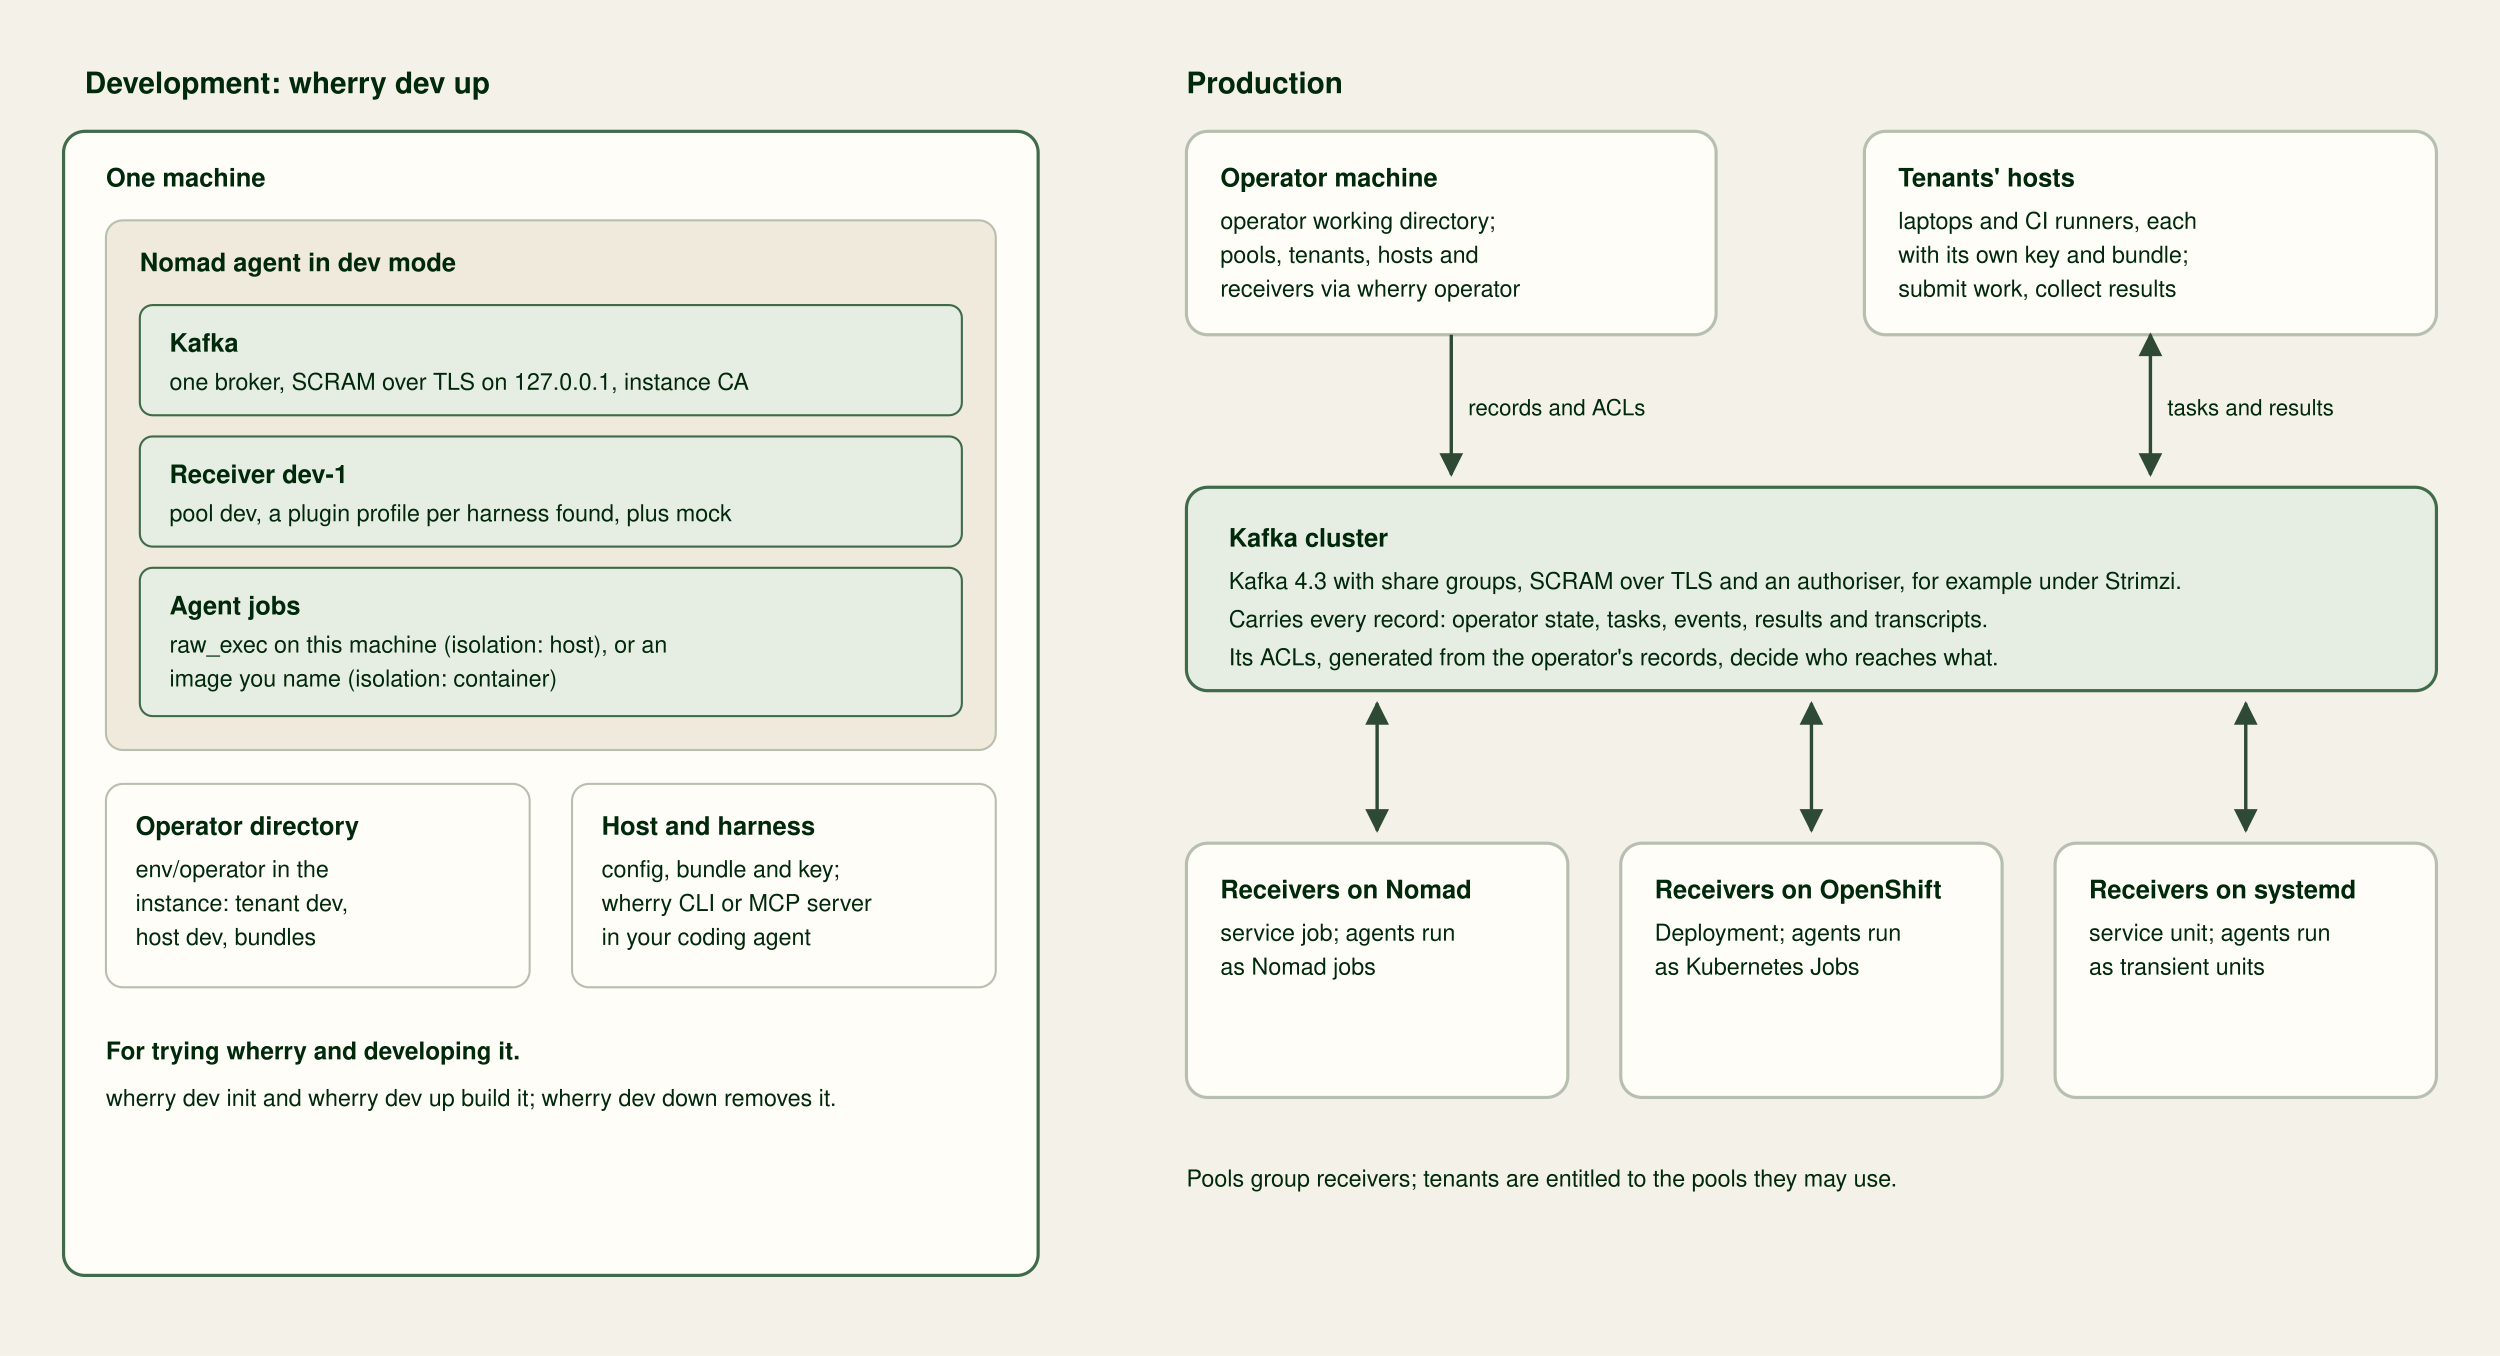
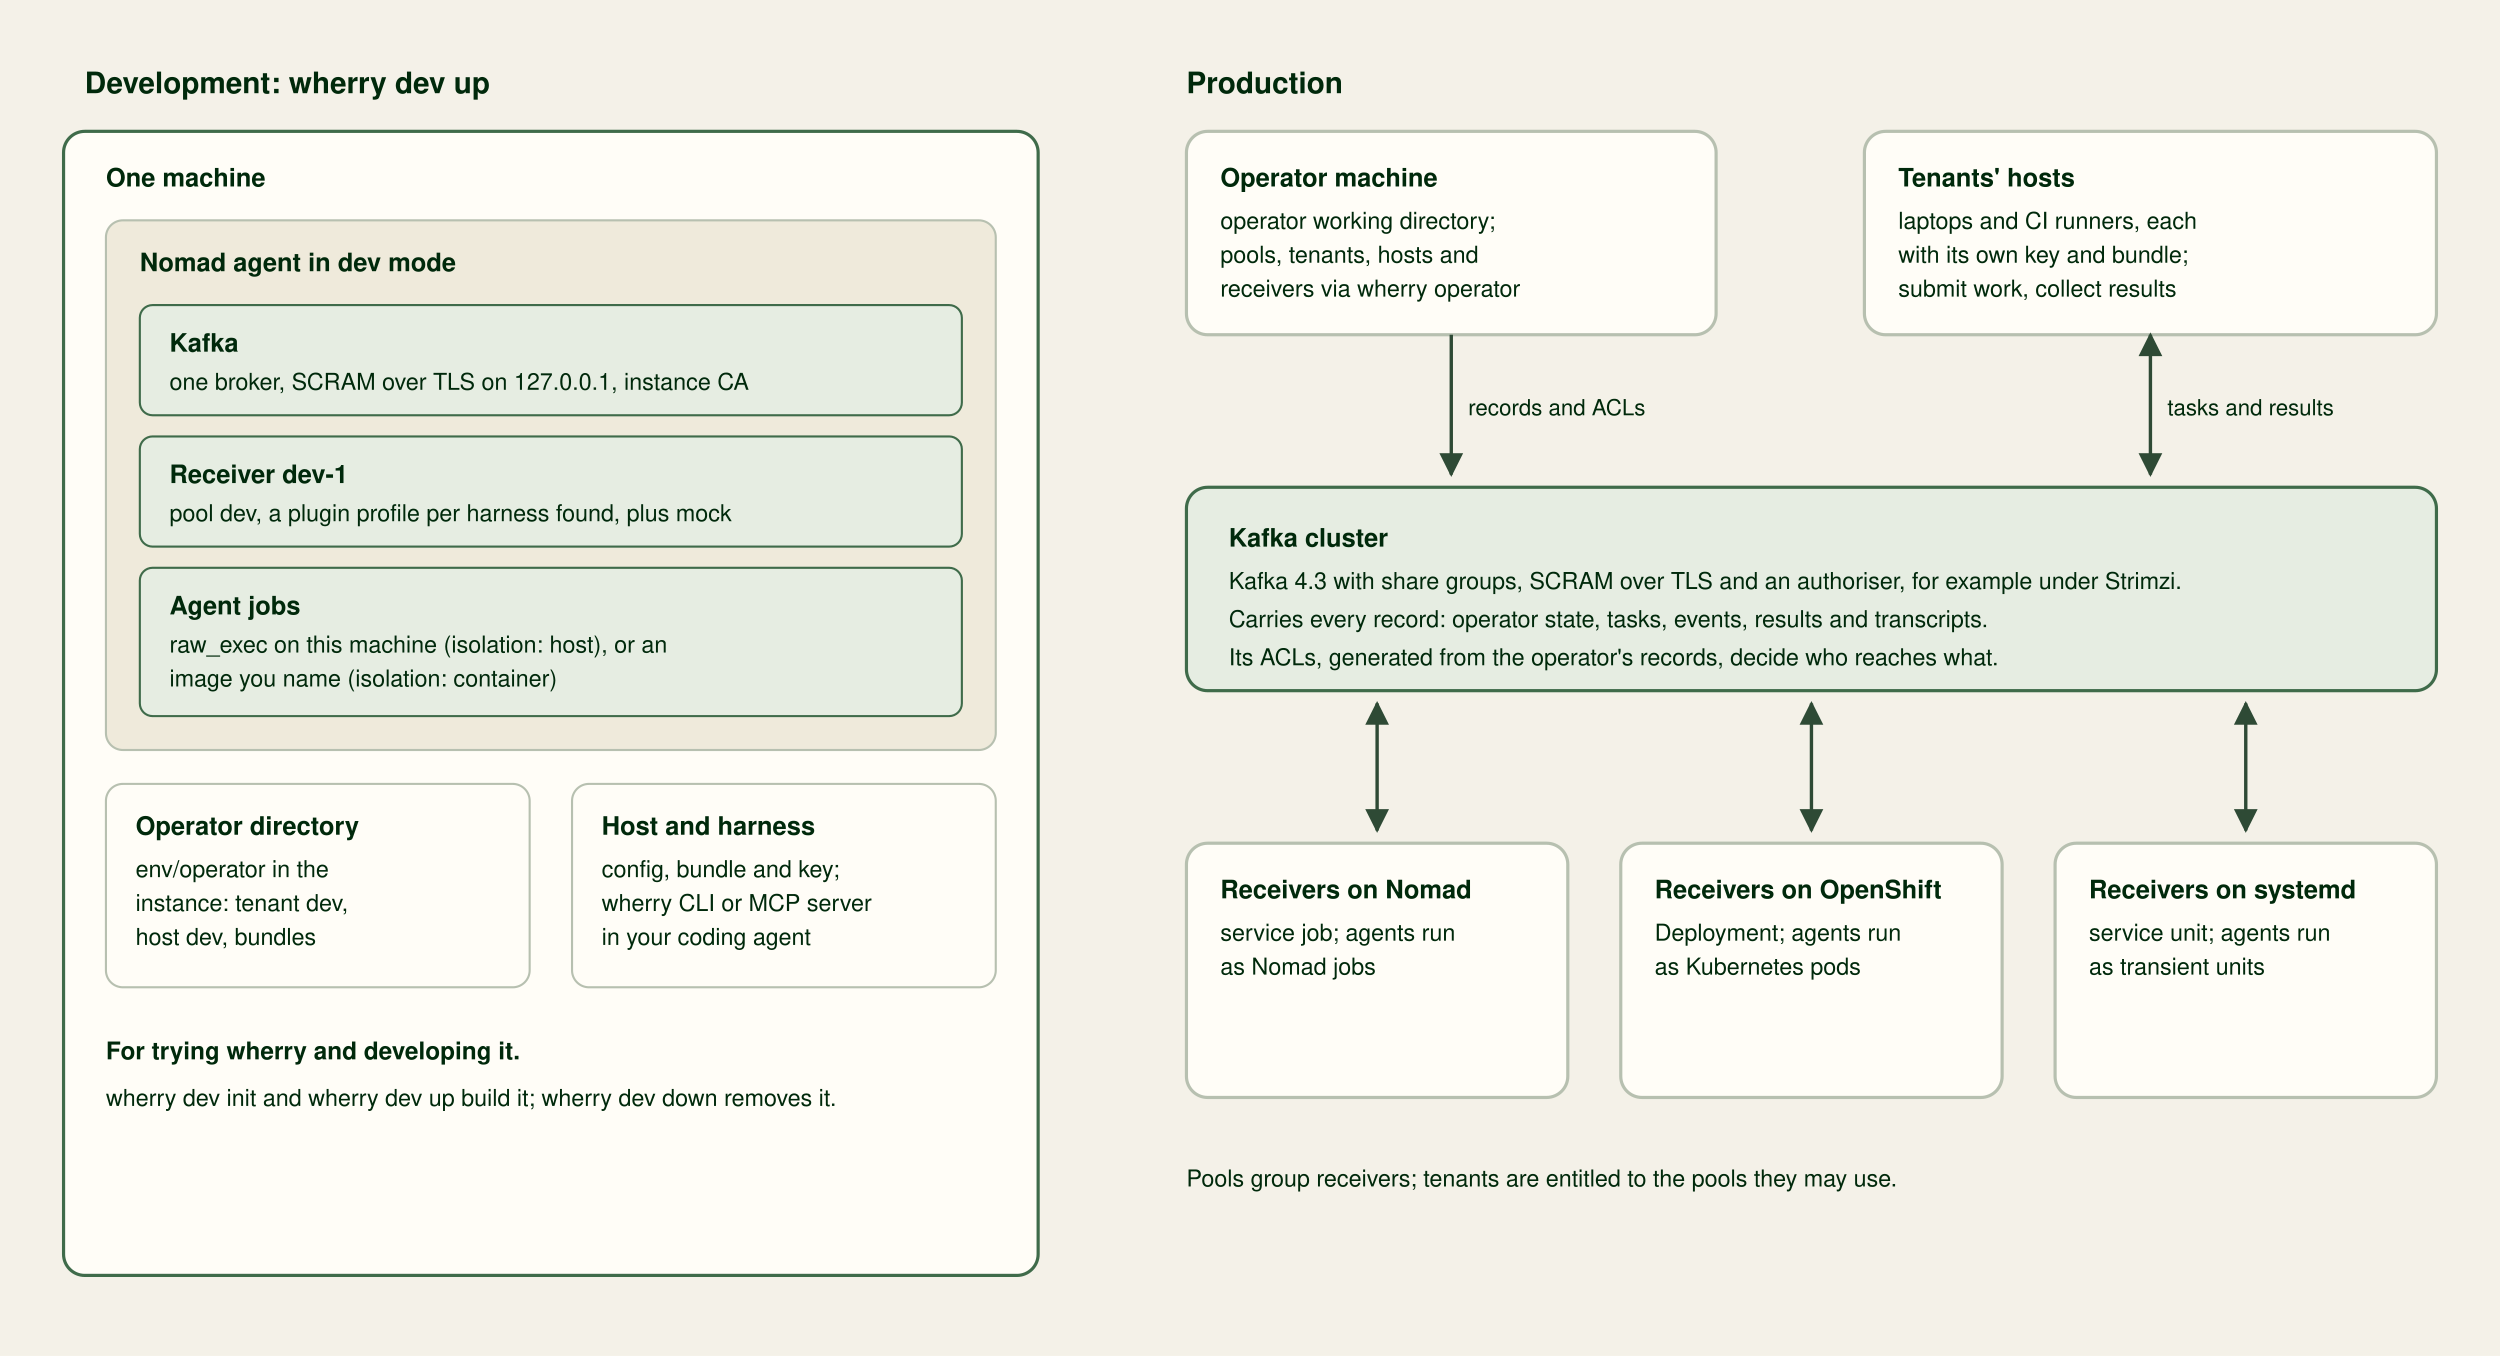
<svg xmlns="http://www.w3.org/2000/svg" viewBox="0 0 1180 640" font-family="Outfit, ui-sans-serif, system-ui, -apple-system, 'Segoe UI', Helvetica, Arial, sans-serif" role="img" aria-labelledby="title desc">
  <defs>
    <marker id="arrow" viewBox="0 0 10 10" refX="9" refY="5" markerWidth="7" markerHeight="7" orient="auto-start-reverse">
      <path d="M 0 0 L 10 5 L 0 10 z" fill="#2e4a35" />
    </marker>
  </defs>
  <rect width="1180" height="640" fill="#f4f1e8" />
  <g font-size="12" fill="#00290b">
    <text x="40" y="44" font-size="14" font-weight="600">Development: wherry dev up</text>
    <rect x="30" y="62" width="460" height="540" rx="10" fill="#fffdf7" stroke="#3f6b4a" stroke-width="1.5" />
    <text x="50" y="88" font-weight="600">One machine</text>
    <rect x="50" y="104" width="420" height="250" rx="8" fill="#efeadb" stroke="#b7c0b0" />
    <text x="66" y="128" font-weight="600">Nomad agent in dev mode</text>
    <rect x="66" y="144" width="388" height="52" rx="6" fill="#e6ede2" stroke="#3f6b4a" />
    <text x="80" y="166" font-weight="600">Kafka</text>
    <text x="80" y="184" font-size="11">one broker, SCRAM over TLS on 127.0.0.1, instance CA</text>
    <rect x="66" y="206" width="388" height="52" rx="6" fill="#e6ede2" stroke="#3f6b4a" />
    <text x="80" y="228" font-weight="600">Receiver dev-1</text>
    <text x="80" y="246" font-size="11">pool dev, a plugin profile per harness found, plus mock</text>
    <rect x="66" y="268" width="388" height="70" rx="6" fill="#e6ede2" stroke="#3f6b4a" />
    <text x="80" y="290" font-weight="600">Agent jobs</text>
    <text x="80" y="308" font-size="11">raw_exec on this machine (isolation: host), or an</text>
    <text x="80" y="324" font-size="11">image you name (isolation: container)</text>
    <rect x="50" y="370" width="200" height="96" rx="8" fill="#fffdf7" stroke="#b7c0b0" />
    <text x="64" y="394" font-weight="600">Operator directory</text>
    <text x="64" y="414" font-size="11">env/operator in the</text>
    <text x="64" y="430" font-size="11">instance: tenant dev,</text>
    <text x="64" y="446" font-size="11">host dev, bundles</text>
    <rect x="270" y="370" width="200" height="96" rx="8" fill="#fffdf7" stroke="#b7c0b0" />
    <text x="284" y="394" font-weight="600">Host and harness</text>
    <text x="284" y="414" font-size="11">config, bundle and key;</text>
    <text x="284" y="430" font-size="11">wherry CLI or MCP server</text>
    <text x="284" y="446" font-size="11">in your coding agent</text>
    <text x="50" y="500" font-size="11.5" font-weight="600">For trying wherry and developing it.</text>
    <text x="50" y="522" font-size="11">wherry dev init and wherry dev up build it; wherry dev down removes it.</text>
    <text x="560" y="44" font-size="14" font-weight="600">Production</text>
    <rect x="560" y="62" width="250" height="96" rx="10" fill="#fffdf7" stroke="#b7c0b0" stroke-width="1.5" />
    <text x="576" y="88" font-weight="600">Operator machine</text>
    <text x="576" y="108" font-size="11">operator working directory;</text>
    <text x="576" y="124" font-size="11">pools, tenants, hosts and</text>
    <text x="576" y="140" font-size="11">receivers via wherry operator</text>
    <rect x="880" y="62" width="270" height="96" rx="10" fill="#fffdf7" stroke="#b7c0b0" stroke-width="1.5" />
    <text x="896" y="88" font-weight="600">Tenants' hosts</text>
    <text x="896" y="108" font-size="11">laptops and CI runners, each</text>
    <text x="896" y="124" font-size="11">with its own key and bundle;</text>
    <text x="896" y="140" font-size="11">submit work, collect results</text>
    <rect x="560" y="230" width="590" height="96" rx="10" fill="#e6ede2" stroke="#3f6b4a" stroke-width="1.5" />
    <text x="580" y="258" font-weight="600">Kafka cluster</text>
    <text x="580" y="278" font-size="11">Kafka 4.3 with share groups, SCRAM over TLS and an authoriser, for example under Strimzi.</text>
    <text x="580" y="296" font-size="11">Carries every record: operator state, tasks, events, results and transcripts.</text>
    <text x="580" y="314" font-size="11">Its ACLs, generated from the operator's records, decide who reaches what.</text>
    <rect x="560" y="398" width="180" height="120" rx="10" fill="#fffdf7" stroke="#b7c0b0" stroke-width="1.5" />
    <text x="576" y="424" font-weight="600">Receivers on Nomad</text>
    <text x="576" y="444" font-size="11">service job; agents run</text>
    <text x="576" y="460" font-size="11">as Nomad jobs</text>
    <rect x="765" y="398" width="180" height="120" rx="10" fill="#fffdf7" stroke="#b7c0b0" stroke-width="1.5" />
    <text x="781" y="424" font-weight="600">Receivers on OpenShift</text>
    <text x="781" y="444" font-size="11">Deployment; agents run</text>
-     <text x="781" y="460" font-size="11">as Kubernetes Jobs</text>
+     <text x="781" y="460" font-size="11">as Kubernetes pods</text>
    <rect x="970" y="398" width="180" height="120" rx="10" fill="#fffdf7" stroke="#b7c0b0" stroke-width="1.5" />
    <text x="986" y="424" font-weight="600">Receivers on systemd</text>
    <text x="986" y="444" font-size="11">service unit; agents run</text>
    <text x="986" y="460" font-size="11">as transient units</text>
    <text x="560" y="560" font-size="11">Pools group receivers; tenants are entitled to the pools they may use.</text>
  </g>
  <g stroke="#2e4a35" stroke-width="1.6" fill="none">
    <line x1="685" y1="158" x2="685" y2="224" marker-end="url(#arrow)" />
    <line x1="1015" y1="158" x2="1015" y2="224" marker-start="url(#arrow)" marker-end="url(#arrow)" />
    <line x1="650" y1="392" x2="650" y2="332" marker-start="url(#arrow)" marker-end="url(#arrow)" />
    <line x1="855" y1="392" x2="855" y2="332" marker-start="url(#arrow)" marker-end="url(#arrow)" />
    <line x1="1060" y1="392" x2="1060" y2="332" marker-start="url(#arrow)" marker-end="url(#arrow)" />
  </g>
  <g font-size="10.5" fill="#00290b">
    <text x="693" y="196">records and ACLs</text>
    <text x="1023" y="196">tasks and results</text>
  </g>
</svg>
